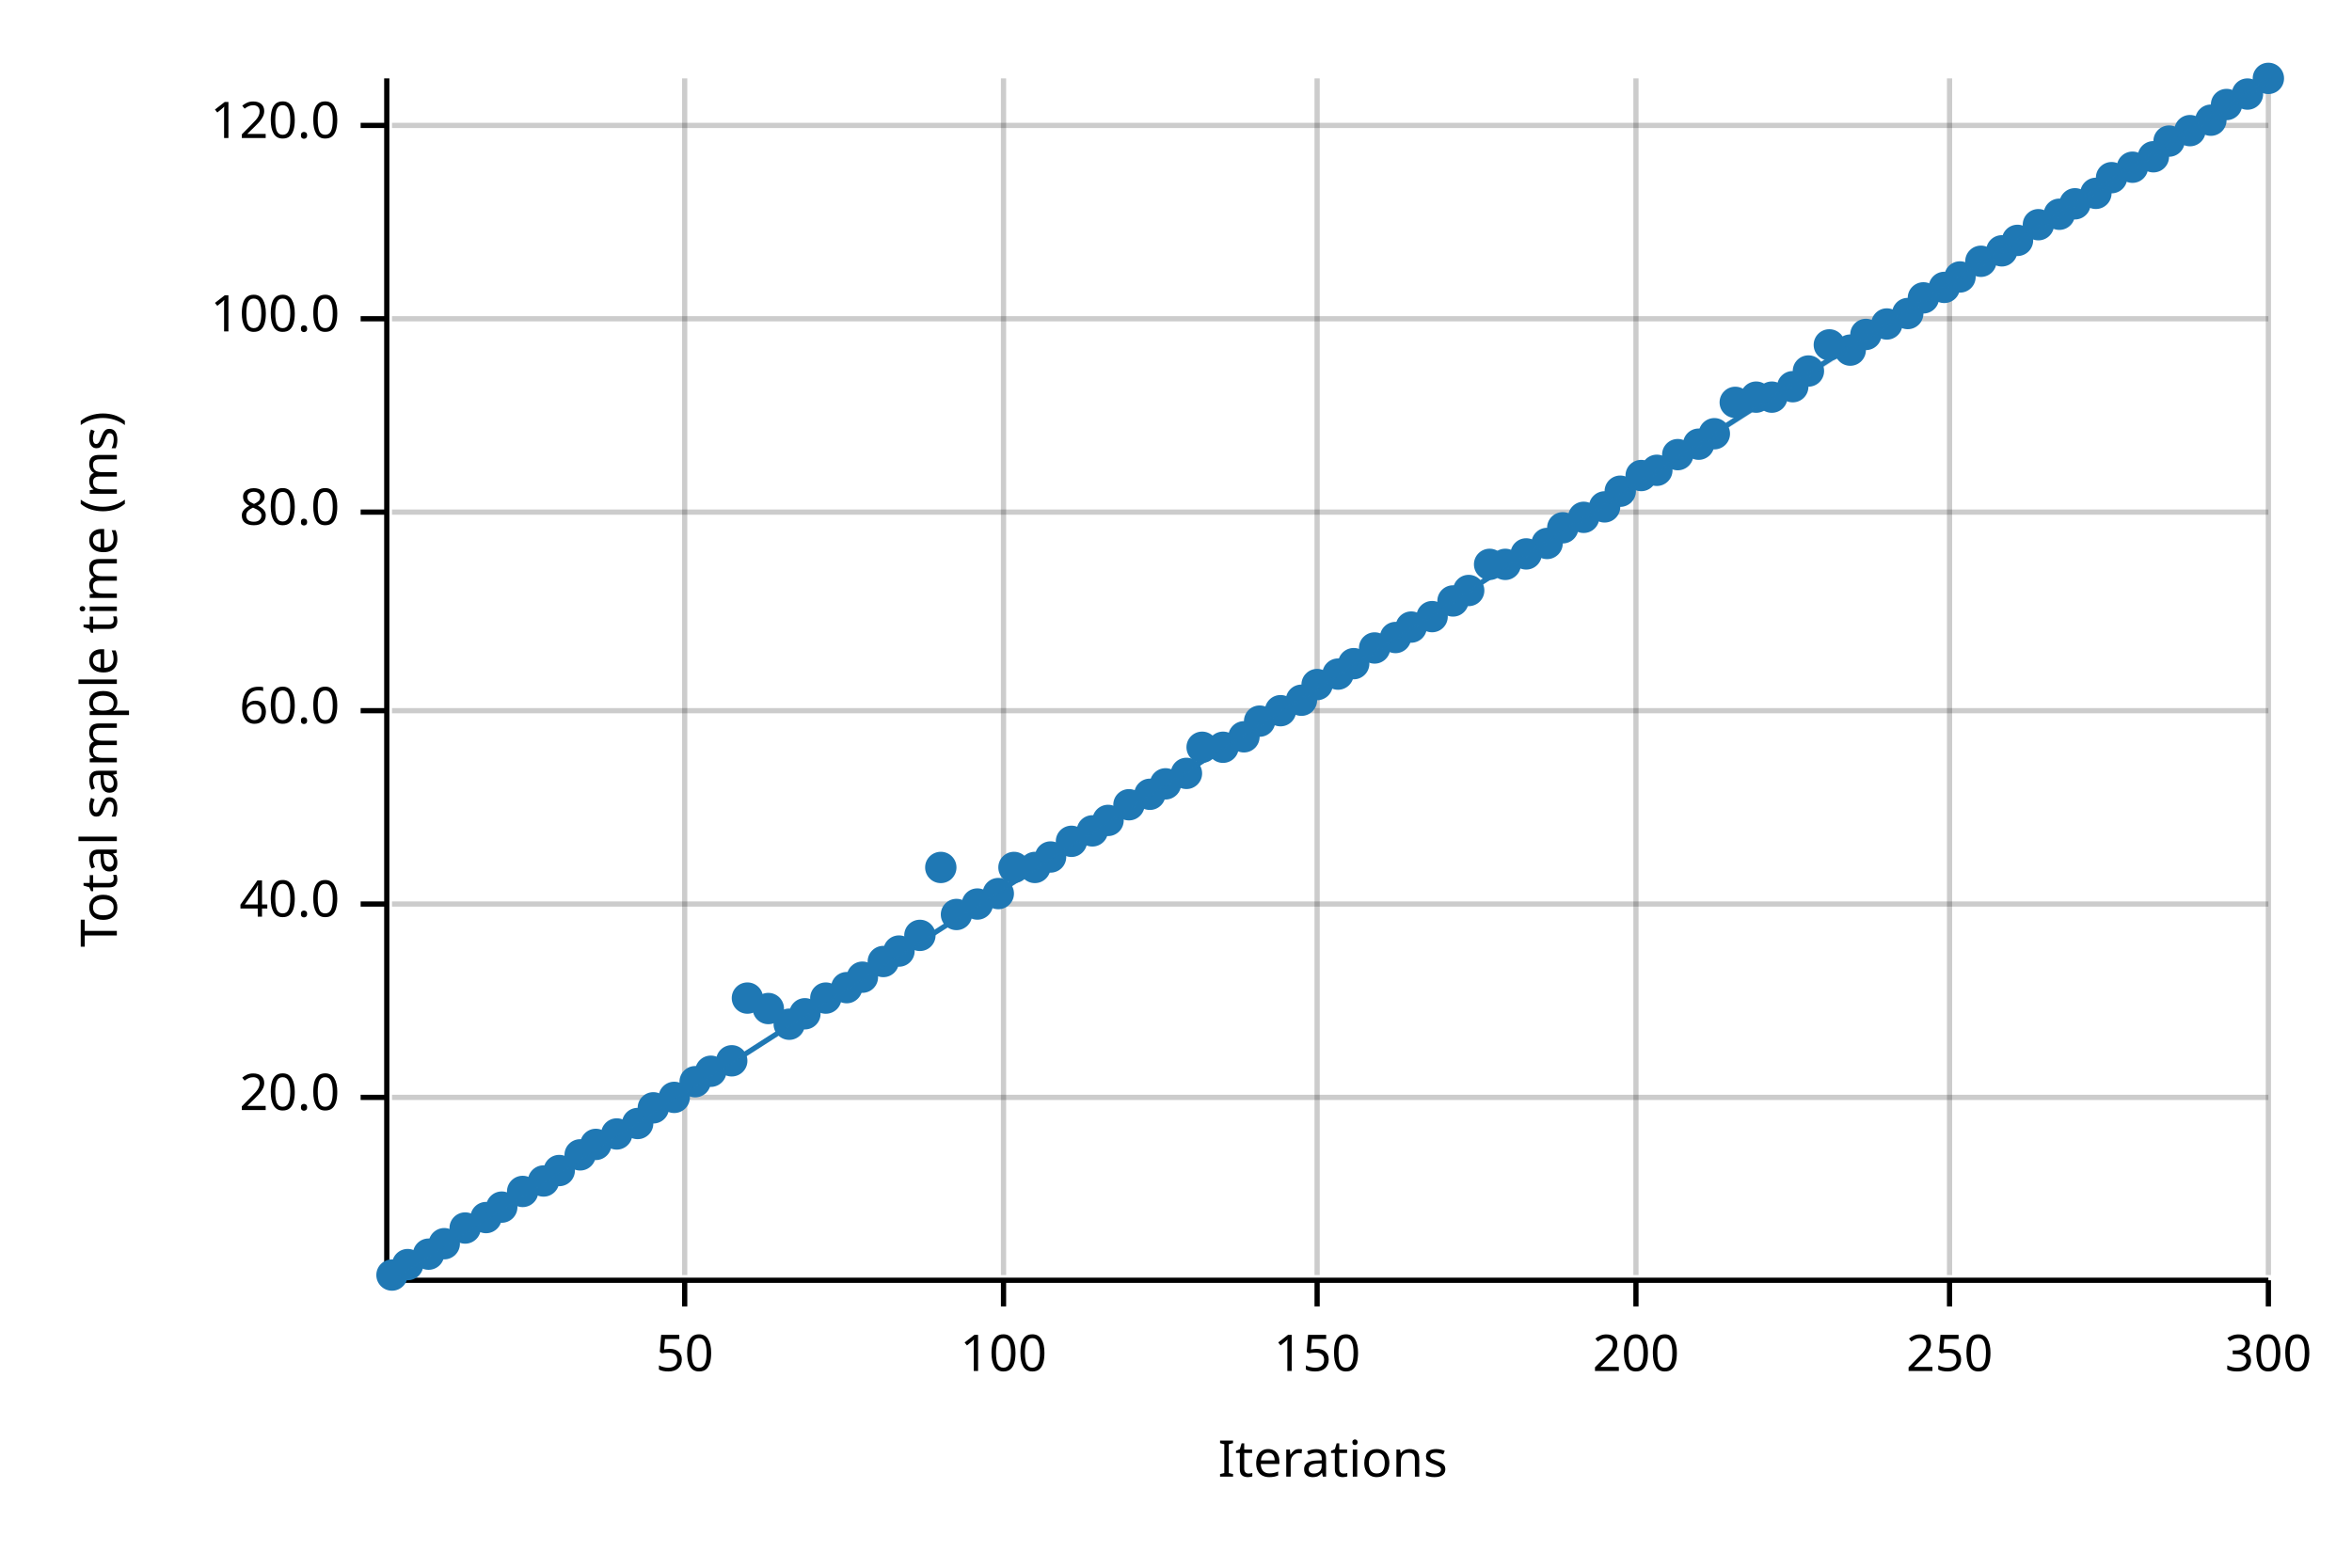
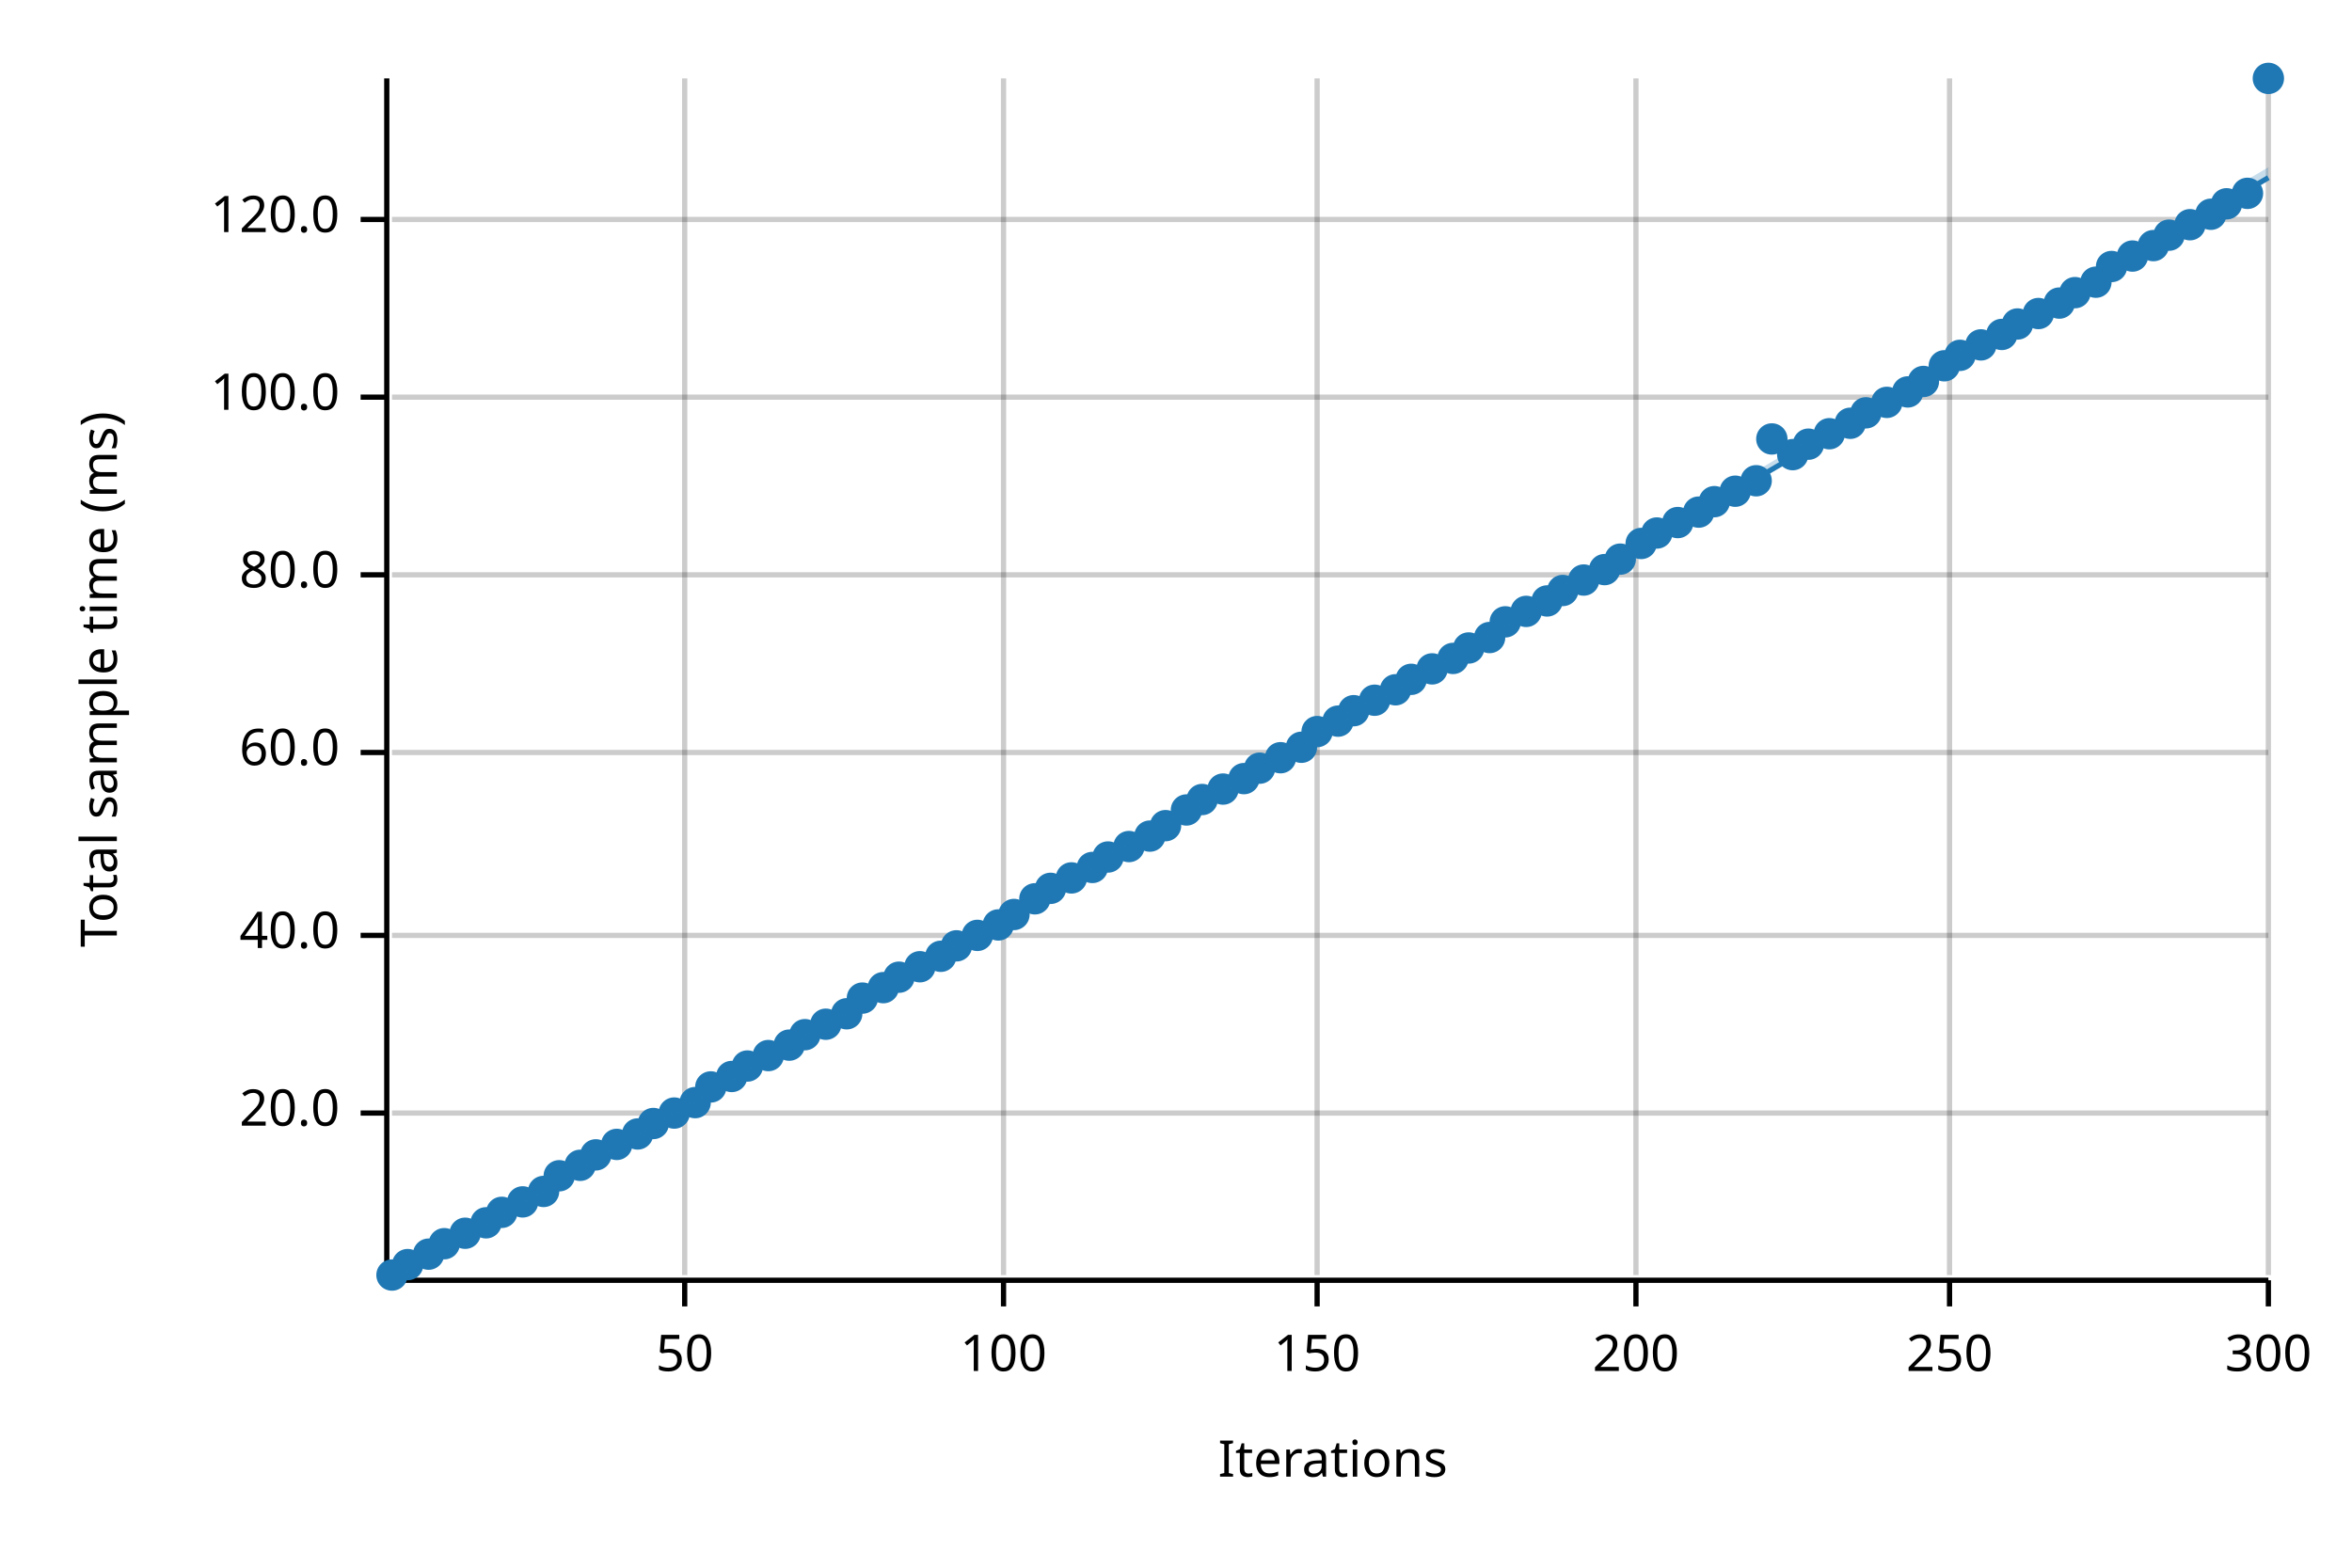
<svg xmlns="http://www.w3.org/2000/svg" width="450" height="300" viewBox="0 0 450 300">
  <text x="15" y="130" dy="0.76em" text-anchor="middle" font-family="sans-serif" font-size="9.677" opacity="1" fill="#000000" transform="rotate(270, 15, 130)">
Total sample time (ms)
</text>
  <text x="255" y="285" dy="-0.5ex" text-anchor="middle" font-family="sans-serif" font-size="9.677" opacity="1" fill="#000000">
Iterations
</text>
  <line opacity="0.2" stroke="#000000" stroke-width="1" x1="131" y1="244" x2="131" y2="15" />
  <line opacity="0.2" stroke="#000000" stroke-width="1" x1="192" y1="244" x2="192" y2="15" />
  <line opacity="0.2" stroke="#000000" stroke-width="1" x1="252" y1="244" x2="252" y2="15" />
  <line opacity="0.2" stroke="#000000" stroke-width="1" x1="313" y1="244" x2="313" y2="15" />
  <line opacity="0.2" stroke="#000000" stroke-width="1" x1="373" y1="244" x2="373" y2="15" />
  <line opacity="0.2" stroke="#000000" stroke-width="1" x1="434" y1="244" x2="434" y2="15" />
-   <line opacity="0.2" stroke="#000000" stroke-width="1" x1="75" y1="210" x2="434" y2="210" />
-   <line opacity="0.2" stroke="#000000" stroke-width="1" x1="75" y1="173" x2="434" y2="173" />
-   <line opacity="0.2" stroke="#000000" stroke-width="1" x1="75" y1="136" x2="434" y2="136" />
-   <line opacity="0.2" stroke="#000000" stroke-width="1" x1="75" y1="98" x2="434" y2="98" />
-   <line opacity="0.2" stroke="#000000" stroke-width="1" x1="75" y1="61" x2="434" y2="61" />
-   <line opacity="0.2" stroke="#000000" stroke-width="1" x1="75" y1="24" x2="434" y2="24" />
+   <line opacity="0.2" stroke="#000000" stroke-width="1" x1="75" y1="213" x2="434" y2="213" />
+   <line opacity="0.2" stroke="#000000" stroke-width="1" x1="75" y1="179" x2="434" y2="179" />
+   <line opacity="0.2" stroke="#000000" stroke-width="1" x1="75" y1="144" x2="434" y2="144" />
+   <line opacity="0.2" stroke="#000000" stroke-width="1" x1="75" y1="110" x2="434" y2="110" />
+   <line opacity="0.2" stroke="#000000" stroke-width="1" x1="75" y1="76" x2="434" y2="76" />
+   <line opacity="0.2" stroke="#000000" stroke-width="1" x1="75" y1="42" x2="434" y2="42" />
  <polyline fill="none" opacity="1" stroke="#000000" stroke-width="1" points="74,15 74,244 " />
-   <text x="65" y="210" dy="0.5ex" text-anchor="end" font-family="sans-serif" font-size="9.677" opacity="1" fill="#000000">
+   <text x="65" y="213" dy="0.5ex" text-anchor="end" font-family="sans-serif" font-size="9.677" opacity="1" fill="#000000">
20.0
</text>
-   <polyline fill="none" opacity="1" stroke="#000000" stroke-width="1" points="69,210 74,210 " />
-   <text x="65" y="173" dy="0.5ex" text-anchor="end" font-family="sans-serif" font-size="9.677" opacity="1" fill="#000000">
+   <polyline fill="none" opacity="1" stroke="#000000" stroke-width="1" points="69,213 74,213 " />
+   <text x="65" y="179" dy="0.5ex" text-anchor="end" font-family="sans-serif" font-size="9.677" opacity="1" fill="#000000">
40.0
</text>
-   <polyline fill="none" opacity="1" stroke="#000000" stroke-width="1" points="69,173 74,173 " />
-   <text x="65" y="136" dy="0.5ex" text-anchor="end" font-family="sans-serif" font-size="9.677" opacity="1" fill="#000000">
+   <polyline fill="none" opacity="1" stroke="#000000" stroke-width="1" points="69,179 74,179 " />
+   <text x="65" y="144" dy="0.5ex" text-anchor="end" font-family="sans-serif" font-size="9.677" opacity="1" fill="#000000">
60.0
</text>
-   <polyline fill="none" opacity="1" stroke="#000000" stroke-width="1" points="69,136 74,136 " />
-   <text x="65" y="98" dy="0.5ex" text-anchor="end" font-family="sans-serif" font-size="9.677" opacity="1" fill="#000000">
+   <polyline fill="none" opacity="1" stroke="#000000" stroke-width="1" points="69,144 74,144 " />
+   <text x="65" y="110" dy="0.5ex" text-anchor="end" font-family="sans-serif" font-size="9.677" opacity="1" fill="#000000">
80.0
</text>
-   <polyline fill="none" opacity="1" stroke="#000000" stroke-width="1" points="69,98 74,98 " />
-   <text x="65" y="61" dy="0.5ex" text-anchor="end" font-family="sans-serif" font-size="9.677" opacity="1" fill="#000000">
+   <polyline fill="none" opacity="1" stroke="#000000" stroke-width="1" points="69,110 74,110 " />
+   <text x="65" y="76" dy="0.5ex" text-anchor="end" font-family="sans-serif" font-size="9.677" opacity="1" fill="#000000">
100.0
</text>
-   <polyline fill="none" opacity="1" stroke="#000000" stroke-width="1" points="69,61 74,61 " />
-   <text x="65" y="24" dy="0.5ex" text-anchor="end" font-family="sans-serif" font-size="9.677" opacity="1" fill="#000000">
+   <polyline fill="none" opacity="1" stroke="#000000" stroke-width="1" points="69,76 74,76 " />
+   <text x="65" y="42" dy="0.5ex" text-anchor="end" font-family="sans-serif" font-size="9.677" opacity="1" fill="#000000">
120.0
</text>
-   <polyline fill="none" opacity="1" stroke="#000000" stroke-width="1" points="69,24 74,24 " />
+   <polyline fill="none" opacity="1" stroke="#000000" stroke-width="1" points="69,42 74,42 " />
  <polyline fill="none" opacity="1" stroke="#000000" stroke-width="1" points="75,245 434,245 " />
  <text x="131" y="255" dy="0.76em" text-anchor="middle" font-family="sans-serif" font-size="9.677" opacity="1" fill="#000000">
50
</text>
  <polyline fill="none" opacity="1" stroke="#000000" stroke-width="1" points="131,245 131,250 " />
  <text x="192" y="255" dy="0.76em" text-anchor="middle" font-family="sans-serif" font-size="9.677" opacity="1" fill="#000000">
100
</text>
  <polyline fill="none" opacity="1" stroke="#000000" stroke-width="1" points="192,245 192,250 " />
  <text x="252" y="255" dy="0.76em" text-anchor="middle" font-family="sans-serif" font-size="9.677" opacity="1" fill="#000000">
150
</text>
  <polyline fill="none" opacity="1" stroke="#000000" stroke-width="1" points="252,245 252,250 " />
  <text x="313" y="255" dy="0.76em" text-anchor="middle" font-family="sans-serif" font-size="9.677" opacity="1" fill="#000000">
200
</text>
  <polyline fill="none" opacity="1" stroke="#000000" stroke-width="1" points="313,245 313,250 " />
  <text x="373" y="255" dy="0.76em" text-anchor="middle" font-family="sans-serif" font-size="9.677" opacity="1" fill="#000000">
250
</text>
  <polyline fill="none" opacity="1" stroke="#000000" stroke-width="1" points="373,245 373,250 " />
  <text x="434" y="255" dy="0.76em" text-anchor="middle" font-family="sans-serif" font-size="9.677" opacity="1" fill="#000000">
300
</text>
  <polyline fill="none" opacity="1" stroke="#000000" stroke-width="1" points="434,245 434,250 " />
  <circle cx="75" cy="244" r="3" opacity="1" fill="#1F78B4" stroke="none" stroke-width="1" />
  <circle cx="78" cy="242" r="3" opacity="1" fill="#1F78B4" stroke="none" stroke-width="1" />
  <circle cx="82" cy="240" r="3" opacity="1" fill="#1F78B4" stroke="none" stroke-width="1" />
  <circle cx="85" cy="238" r="3" opacity="1" fill="#1F78B4" stroke="none" stroke-width="1" />
-   <circle cx="89" cy="235" r="3" opacity="1" fill="#1F78B4" stroke="none" stroke-width="1" />
-   <circle cx="93" cy="233" r="3" opacity="1" fill="#1F78B4" stroke="none" stroke-width="1" />
-   <circle cx="96" cy="231" r="3" opacity="1" fill="#1F78B4" stroke="none" stroke-width="1" />
-   <circle cx="100" cy="228" r="3" opacity="1" fill="#1F78B4" stroke="none" stroke-width="1" />
-   <circle cx="104" cy="226" r="3" opacity="1" fill="#1F78B4" stroke="none" stroke-width="1" />
-   <circle cx="107" cy="224" r="3" opacity="1" fill="#1F78B4" stroke="none" stroke-width="1" />
-   <circle cx="111" cy="221" r="3" opacity="1" fill="#1F78B4" stroke="none" stroke-width="1" />
-   <circle cx="114" cy="219" r="3" opacity="1" fill="#1F78B4" stroke="none" stroke-width="1" />
-   <circle cx="118" cy="217" r="3" opacity="1" fill="#1F78B4" stroke="none" stroke-width="1" />
-   <circle cx="122" cy="215" r="3" opacity="1" fill="#1F78B4" stroke="none" stroke-width="1" />
-   <circle cx="125" cy="212" r="3" opacity="1" fill="#1F78B4" stroke="none" stroke-width="1" />
-   <circle cx="129" cy="210" r="3" opacity="1" fill="#1F78B4" stroke="none" stroke-width="1" />
-   <circle cx="133" cy="207" r="3" opacity="1" fill="#1F78B4" stroke="none" stroke-width="1" />
-   <circle cx="136" cy="205" r="3" opacity="1" fill="#1F78B4" stroke="none" stroke-width="1" />
-   <circle cx="140" cy="203" r="3" opacity="1" fill="#1F78B4" stroke="none" stroke-width="1" />
-   <circle cx="143" cy="191" r="3" opacity="1" fill="#1F78B4" stroke="none" stroke-width="1" />
-   <circle cx="147" cy="193" r="3" opacity="1" fill="#1F78B4" stroke="none" stroke-width="1" />
-   <circle cx="151" cy="196" r="3" opacity="1" fill="#1F78B4" stroke="none" stroke-width="1" />
-   <circle cx="154" cy="194" r="3" opacity="1" fill="#1F78B4" stroke="none" stroke-width="1" />
-   <circle cx="158" cy="191" r="3" opacity="1" fill="#1F78B4" stroke="none" stroke-width="1" />
-   <circle cx="162" cy="189" r="3" opacity="1" fill="#1F78B4" stroke="none" stroke-width="1" />
-   <circle cx="165" cy="187" r="3" opacity="1" fill="#1F78B4" stroke="none" stroke-width="1" />
-   <circle cx="169" cy="184" r="3" opacity="1" fill="#1F78B4" stroke="none" stroke-width="1" />
-   <circle cx="172" cy="182" r="3" opacity="1" fill="#1F78B4" stroke="none" stroke-width="1" />
-   <circle cx="176" cy="179" r="3" opacity="1" fill="#1F78B4" stroke="none" stroke-width="1" />
-   <circle cx="180" cy="166" r="3" opacity="1" fill="#1F78B4" stroke="none" stroke-width="1" />
-   <circle cx="183" cy="175" r="3" opacity="1" fill="#1F78B4" stroke="none" stroke-width="1" />
-   <circle cx="187" cy="173" r="3" opacity="1" fill="#1F78B4" stroke="none" stroke-width="1" />
-   <circle cx="191" cy="171" r="3" opacity="1" fill="#1F78B4" stroke="none" stroke-width="1" />
-   <circle cx="194" cy="166" r="3" opacity="1" fill="#1F78B4" stroke="none" stroke-width="1" />
-   <circle cx="198" cy="166" r="3" opacity="1" fill="#1F78B4" stroke="none" stroke-width="1" />
-   <circle cx="201" cy="164" r="3" opacity="1" fill="#1F78B4" stroke="none" stroke-width="1" />
-   <circle cx="205" cy="161" r="3" opacity="1" fill="#1F78B4" stroke="none" stroke-width="1" />
-   <circle cx="209" cy="159" r="3" opacity="1" fill="#1F78B4" stroke="none" stroke-width="1" />
-   <circle cx="212" cy="157" r="3" opacity="1" fill="#1F78B4" stroke="none" stroke-width="1" />
-   <circle cx="216" cy="154" r="3" opacity="1" fill="#1F78B4" stroke="none" stroke-width="1" />
-   <circle cx="220" cy="152" r="3" opacity="1" fill="#1F78B4" stroke="none" stroke-width="1" />
-   <circle cx="223" cy="150" r="3" opacity="1" fill="#1F78B4" stroke="none" stroke-width="1" />
-   <circle cx="227" cy="148" r="3" opacity="1" fill="#1F78B4" stroke="none" stroke-width="1" />
-   <circle cx="230" cy="143" r="3" opacity="1" fill="#1F78B4" stroke="none" stroke-width="1" />
-   <circle cx="234" cy="143" r="3" opacity="1" fill="#1F78B4" stroke="none" stroke-width="1" />
-   <circle cx="238" cy="141" r="3" opacity="1" fill="#1F78B4" stroke="none" stroke-width="1" />
-   <circle cx="241" cy="138" r="3" opacity="1" fill="#1F78B4" stroke="none" stroke-width="1" />
-   <circle cx="245" cy="136" r="3" opacity="1" fill="#1F78B4" stroke="none" stroke-width="1" />
-   <circle cx="249" cy="134" r="3" opacity="1" fill="#1F78B4" stroke="none" stroke-width="1" />
-   <circle cx="252" cy="131" r="3" opacity="1" fill="#1F78B4" stroke="none" stroke-width="1" />
-   <circle cx="256" cy="129" r="3" opacity="1" fill="#1F78B4" stroke="none" stroke-width="1" />
-   <circle cx="259" cy="127" r="3" opacity="1" fill="#1F78B4" stroke="none" stroke-width="1" />
-   <circle cx="263" cy="124" r="3" opacity="1" fill="#1F78B4" stroke="none" stroke-width="1" />
-   <circle cx="267" cy="122" r="3" opacity="1" fill="#1F78B4" stroke="none" stroke-width="1" />
-   <circle cx="270" cy="120" r="3" opacity="1" fill="#1F78B4" stroke="none" stroke-width="1" />
-   <circle cx="274" cy="118" r="3" opacity="1" fill="#1F78B4" stroke="none" stroke-width="1" />
-   <circle cx="278" cy="115" r="3" opacity="1" fill="#1F78B4" stroke="none" stroke-width="1" />
-   <circle cx="281" cy="113" r="3" opacity="1" fill="#1F78B4" stroke="none" stroke-width="1" />
-   <circle cx="285" cy="108" r="3" opacity="1" fill="#1F78B4" stroke="none" stroke-width="1" />
-   <circle cx="288" cy="108" r="3" opacity="1" fill="#1F78B4" stroke="none" stroke-width="1" />
-   <circle cx="292" cy="106" r="3" opacity="1" fill="#1F78B4" stroke="none" stroke-width="1" />
-   <circle cx="296" cy="104" r="3" opacity="1" fill="#1F78B4" stroke="none" stroke-width="1" />
-   <circle cx="299" cy="101" r="3" opacity="1" fill="#1F78B4" stroke="none" stroke-width="1" />
-   <circle cx="303" cy="99" r="3" opacity="1" fill="#1F78B4" stroke="none" stroke-width="1" />
-   <circle cx="307" cy="97" r="3" opacity="1" fill="#1F78B4" stroke="none" stroke-width="1" />
-   <circle cx="310" cy="94" r="3" opacity="1" fill="#1F78B4" stroke="none" stroke-width="1" />
-   <circle cx="314" cy="91" r="3" opacity="1" fill="#1F78B4" stroke="none" stroke-width="1" />
-   <circle cx="317" cy="90" r="3" opacity="1" fill="#1F78B4" stroke="none" stroke-width="1" />
-   <circle cx="321" cy="87" r="3" opacity="1" fill="#1F78B4" stroke="none" stroke-width="1" />
-   <circle cx="325" cy="85" r="3" opacity="1" fill="#1F78B4" stroke="none" stroke-width="1" />
-   <circle cx="328" cy="83" r="3" opacity="1" fill="#1F78B4" stroke="none" stroke-width="1" />
-   <circle cx="332" cy="77" r="3" opacity="1" fill="#1F78B4" stroke="none" stroke-width="1" />
-   <circle cx="336" cy="76" r="3" opacity="1" fill="#1F78B4" stroke="none" stroke-width="1" />
-   <circle cx="339" cy="76" r="3" opacity="1" fill="#1F78B4" stroke="none" stroke-width="1" />
-   <circle cx="343" cy="74" r="3" opacity="1" fill="#1F78B4" stroke="none" stroke-width="1" />
-   <circle cx="346" cy="71" r="3" opacity="1" fill="#1F78B4" stroke="none" stroke-width="1" />
-   <circle cx="350" cy="66" r="3" opacity="1" fill="#1F78B4" stroke="none" stroke-width="1" />
-   <circle cx="354" cy="67" r="3" opacity="1" fill="#1F78B4" stroke="none" stroke-width="1" />
-   <circle cx="357" cy="64" r="3" opacity="1" fill="#1F78B4" stroke="none" stroke-width="1" />
-   <circle cx="361" cy="62" r="3" opacity="1" fill="#1F78B4" stroke="none" stroke-width="1" />
-   <circle cx="365" cy="60" r="3" opacity="1" fill="#1F78B4" stroke="none" stroke-width="1" />
-   <circle cx="368" cy="57" r="3" opacity="1" fill="#1F78B4" stroke="none" stroke-width="1" />
-   <circle cx="372" cy="55" r="3" opacity="1" fill="#1F78B4" stroke="none" stroke-width="1" />
-   <circle cx="375" cy="53" r="3" opacity="1" fill="#1F78B4" stroke="none" stroke-width="1" />
-   <circle cx="379" cy="50" r="3" opacity="1" fill="#1F78B4" stroke="none" stroke-width="1" />
-   <circle cx="383" cy="48" r="3" opacity="1" fill="#1F78B4" stroke="none" stroke-width="1" />
-   <circle cx="386" cy="46" r="3" opacity="1" fill="#1F78B4" stroke="none" stroke-width="1" />
-   <circle cx="390" cy="43" r="3" opacity="1" fill="#1F78B4" stroke="none" stroke-width="1" />
-   <circle cx="394" cy="41" r="3" opacity="1" fill="#1F78B4" stroke="none" stroke-width="1" />
-   <circle cx="397" cy="39" r="3" opacity="1" fill="#1F78B4" stroke="none" stroke-width="1" />
-   <circle cx="401" cy="37" r="3" opacity="1" fill="#1F78B4" stroke="none" stroke-width="1" />
-   <circle cx="404" cy="34" r="3" opacity="1" fill="#1F78B4" stroke="none" stroke-width="1" />
-   <circle cx="408" cy="32" r="3" opacity="1" fill="#1F78B4" stroke="none" stroke-width="1" />
-   <circle cx="412" cy="30" r="3" opacity="1" fill="#1F78B4" stroke="none" stroke-width="1" />
-   <circle cx="415" cy="27" r="3" opacity="1" fill="#1F78B4" stroke="none" stroke-width="1" />
-   <circle cx="419" cy="25" r="3" opacity="1" fill="#1F78B4" stroke="none" stroke-width="1" />
-   <circle cx="423" cy="23" r="3" opacity="1" fill="#1F78B4" stroke="none" stroke-width="1" />
-   <circle cx="426" cy="20" r="3" opacity="1" fill="#1F78B4" stroke="none" stroke-width="1" />
-   <circle cx="430" cy="18" r="3" opacity="1" fill="#1F78B4" stroke="none" stroke-width="1" />
+   <circle cx="89" cy="236" r="3" opacity="1" fill="#1F78B4" stroke="none" stroke-width="1" />
+   <circle cx="93" cy="234" r="3" opacity="1" fill="#1F78B4" stroke="none" stroke-width="1" />
+   <circle cx="96" cy="232" r="3" opacity="1" fill="#1F78B4" stroke="none" stroke-width="1" />
+   <circle cx="100" cy="230" r="3" opacity="1" fill="#1F78B4" stroke="none" stroke-width="1" />
+   <circle cx="104" cy="228" r="3" opacity="1" fill="#1F78B4" stroke="none" stroke-width="1" />
+   <circle cx="107" cy="225" r="3" opacity="1" fill="#1F78B4" stroke="none" stroke-width="1" />
+   <circle cx="111" cy="223" r="3" opacity="1" fill="#1F78B4" stroke="none" stroke-width="1" />
+   <circle cx="114" cy="221" r="3" opacity="1" fill="#1F78B4" stroke="none" stroke-width="1" />
+   <circle cx="118" cy="219" r="3" opacity="1" fill="#1F78B4" stroke="none" stroke-width="1" />
+   <circle cx="122" cy="217" r="3" opacity="1" fill="#1F78B4" stroke="none" stroke-width="1" />
+   <circle cx="125" cy="215" r="3" opacity="1" fill="#1F78B4" stroke="none" stroke-width="1" />
+   <circle cx="129" cy="213" r="3" opacity="1" fill="#1F78B4" stroke="none" stroke-width="1" />
+   <circle cx="133" cy="211" r="3" opacity="1" fill="#1F78B4" stroke="none" stroke-width="1" />
+   <circle cx="136" cy="208" r="3" opacity="1" fill="#1F78B4" stroke="none" stroke-width="1" />
+   <circle cx="140" cy="206" r="3" opacity="1" fill="#1F78B4" stroke="none" stroke-width="1" />
+   <circle cx="143" cy="204" r="3" opacity="1" fill="#1F78B4" stroke="none" stroke-width="1" />
+   <circle cx="147" cy="202" r="3" opacity="1" fill="#1F78B4" stroke="none" stroke-width="1" />
+   <circle cx="151" cy="200" r="3" opacity="1" fill="#1F78B4" stroke="none" stroke-width="1" />
+   <circle cx="154" cy="198" r="3" opacity="1" fill="#1F78B4" stroke="none" stroke-width="1" />
+   <circle cx="158" cy="196" r="3" opacity="1" fill="#1F78B4" stroke="none" stroke-width="1" />
+   <circle cx="162" cy="194" r="3" opacity="1" fill="#1F78B4" stroke="none" stroke-width="1" />
+   <circle cx="165" cy="191" r="3" opacity="1" fill="#1F78B4" stroke="none" stroke-width="1" />
+   <circle cx="169" cy="189" r="3" opacity="1" fill="#1F78B4" stroke="none" stroke-width="1" />
+   <circle cx="172" cy="187" r="3" opacity="1" fill="#1F78B4" stroke="none" stroke-width="1" />
+   <circle cx="176" cy="185" r="3" opacity="1" fill="#1F78B4" stroke="none" stroke-width="1" />
+   <circle cx="180" cy="183" r="3" opacity="1" fill="#1F78B4" stroke="none" stroke-width="1" />
+   <circle cx="183" cy="181" r="3" opacity="1" fill="#1F78B4" stroke="none" stroke-width="1" />
+   <circle cx="187" cy="179" r="3" opacity="1" fill="#1F78B4" stroke="none" stroke-width="1" />
+   <circle cx="191" cy="177" r="3" opacity="1" fill="#1F78B4" stroke="none" stroke-width="1" />
+   <circle cx="194" cy="175" r="3" opacity="1" fill="#1F78B4" stroke="none" stroke-width="1" />
+   <circle cx="198" cy="172" r="3" opacity="1" fill="#1F78B4" stroke="none" stroke-width="1" />
+   <circle cx="201" cy="170" r="3" opacity="1" fill="#1F78B4" stroke="none" stroke-width="1" />
+   <circle cx="205" cy="168" r="3" opacity="1" fill="#1F78B4" stroke="none" stroke-width="1" />
+   <circle cx="209" cy="166" r="3" opacity="1" fill="#1F78B4" stroke="none" stroke-width="1" />
+   <circle cx="212" cy="164" r="3" opacity="1" fill="#1F78B4" stroke="none" stroke-width="1" />
+   <circle cx="216" cy="162" r="3" opacity="1" fill="#1F78B4" stroke="none" stroke-width="1" />
+   <circle cx="220" cy="160" r="3" opacity="1" fill="#1F78B4" stroke="none" stroke-width="1" />
+   <circle cx="223" cy="158" r="3" opacity="1" fill="#1F78B4" stroke="none" stroke-width="1" />
+   <circle cx="227" cy="155" r="3" opacity="1" fill="#1F78B4" stroke="none" stroke-width="1" />
+   <circle cx="230" cy="153" r="3" opacity="1" fill="#1F78B4" stroke="none" stroke-width="1" />
+   <circle cx="234" cy="151" r="3" opacity="1" fill="#1F78B4" stroke="none" stroke-width="1" />
+   <circle cx="238" cy="149" r="3" opacity="1" fill="#1F78B4" stroke="none" stroke-width="1" />
+   <circle cx="241" cy="147" r="3" opacity="1" fill="#1F78B4" stroke="none" stroke-width="1" />
+   <circle cx="245" cy="145" r="3" opacity="1" fill="#1F78B4" stroke="none" stroke-width="1" />
+   <circle cx="249" cy="143" r="3" opacity="1" fill="#1F78B4" stroke="none" stroke-width="1" />
+   <circle cx="252" cy="140" r="3" opacity="1" fill="#1F78B4" stroke="none" stroke-width="1" />
+   <circle cx="256" cy="138" r="3" opacity="1" fill="#1F78B4" stroke="none" stroke-width="1" />
+   <circle cx="259" cy="136" r="3" opacity="1" fill="#1F78B4" stroke="none" stroke-width="1" />
+   <circle cx="263" cy="134" r="3" opacity="1" fill="#1F78B4" stroke="none" stroke-width="1" />
+   <circle cx="267" cy="132" r="3" opacity="1" fill="#1F78B4" stroke="none" stroke-width="1" />
+   <circle cx="270" cy="130" r="3" opacity="1" fill="#1F78B4" stroke="none" stroke-width="1" />
+   <circle cx="274" cy="128" r="3" opacity="1" fill="#1F78B4" stroke="none" stroke-width="1" />
+   <circle cx="278" cy="126" r="3" opacity="1" fill="#1F78B4" stroke="none" stroke-width="1" />
+   <circle cx="281" cy="124" r="3" opacity="1" fill="#1F78B4" stroke="none" stroke-width="1" />
+   <circle cx="285" cy="122" r="3" opacity="1" fill="#1F78B4" stroke="none" stroke-width="1" />
+   <circle cx="288" cy="119" r="3" opacity="1" fill="#1F78B4" stroke="none" stroke-width="1" />
+   <circle cx="292" cy="117" r="3" opacity="1" fill="#1F78B4" stroke="none" stroke-width="1" />
+   <circle cx="296" cy="115" r="3" opacity="1" fill="#1F78B4" stroke="none" stroke-width="1" />
+   <circle cx="299" cy="113" r="3" opacity="1" fill="#1F78B4" stroke="none" stroke-width="1" />
+   <circle cx="303" cy="111" r="3" opacity="1" fill="#1F78B4" stroke="none" stroke-width="1" />
+   <circle cx="307" cy="109" r="3" opacity="1" fill="#1F78B4" stroke="none" stroke-width="1" />
+   <circle cx="310" cy="107" r="3" opacity="1" fill="#1F78B4" stroke="none" stroke-width="1" />
+   <circle cx="314" cy="104" r="3" opacity="1" fill="#1F78B4" stroke="none" stroke-width="1" />
+   <circle cx="317" cy="102" r="3" opacity="1" fill="#1F78B4" stroke="none" stroke-width="1" />
+   <circle cx="321" cy="100" r="3" opacity="1" fill="#1F78B4" stroke="none" stroke-width="1" />
+   <circle cx="325" cy="98" r="3" opacity="1" fill="#1F78B4" stroke="none" stroke-width="1" />
+   <circle cx="328" cy="96" r="3" opacity="1" fill="#1F78B4" stroke="none" stroke-width="1" />
+   <circle cx="332" cy="94" r="3" opacity="1" fill="#1F78B4" stroke="none" stroke-width="1" />
+   <circle cx="336" cy="92" r="3" opacity="1" fill="#1F78B4" stroke="none" stroke-width="1" />
+   <circle cx="339" cy="84" r="3" opacity="1" fill="#1F78B4" stroke="none" stroke-width="1" />
+   <circle cx="343" cy="87" r="3" opacity="1" fill="#1F78B4" stroke="none" stroke-width="1" />
+   <circle cx="346" cy="85" r="3" opacity="1" fill="#1F78B4" stroke="none" stroke-width="1" />
+   <circle cx="350" cy="83" r="3" opacity="1" fill="#1F78B4" stroke="none" stroke-width="1" />
+   <circle cx="354" cy="81" r="3" opacity="1" fill="#1F78B4" stroke="none" stroke-width="1" />
+   <circle cx="357" cy="79" r="3" opacity="1" fill="#1F78B4" stroke="none" stroke-width="1" />
+   <circle cx="361" cy="77" r="3" opacity="1" fill="#1F78B4" stroke="none" stroke-width="1" />
+   <circle cx="365" cy="75" r="3" opacity="1" fill="#1F78B4" stroke="none" stroke-width="1" />
+   <circle cx="368" cy="73" r="3" opacity="1" fill="#1F78B4" stroke="none" stroke-width="1" />
+   <circle cx="372" cy="70" r="3" opacity="1" fill="#1F78B4" stroke="none" stroke-width="1" />
+   <circle cx="375" cy="68" r="3" opacity="1" fill="#1F78B4" stroke="none" stroke-width="1" />
+   <circle cx="379" cy="66" r="3" opacity="1" fill="#1F78B4" stroke="none" stroke-width="1" />
+   <circle cx="383" cy="64" r="3" opacity="1" fill="#1F78B4" stroke="none" stroke-width="1" />
+   <circle cx="386" cy="62" r="3" opacity="1" fill="#1F78B4" stroke="none" stroke-width="1" />
+   <circle cx="390" cy="60" r="3" opacity="1" fill="#1F78B4" stroke="none" stroke-width="1" />
+   <circle cx="394" cy="58" r="3" opacity="1" fill="#1F78B4" stroke="none" stroke-width="1" />
+   <circle cx="397" cy="56" r="3" opacity="1" fill="#1F78B4" stroke="none" stroke-width="1" />
+   <circle cx="401" cy="54" r="3" opacity="1" fill="#1F78B4" stroke="none" stroke-width="1" />
+   <circle cx="404" cy="51" r="3" opacity="1" fill="#1F78B4" stroke="none" stroke-width="1" />
+   <circle cx="408" cy="49" r="3" opacity="1" fill="#1F78B4" stroke="none" stroke-width="1" />
+   <circle cx="412" cy="47" r="3" opacity="1" fill="#1F78B4" stroke="none" stroke-width="1" />
+   <circle cx="415" cy="45" r="3" opacity="1" fill="#1F78B4" stroke="none" stroke-width="1" />
+   <circle cx="419" cy="43" r="3" opacity="1" fill="#1F78B4" stroke="none" stroke-width="1" />
+   <circle cx="423" cy="41" r="3" opacity="1" fill="#1F78B4" stroke="none" stroke-width="1" />
+   <circle cx="426" cy="39" r="3" opacity="1" fill="#1F78B4" stroke="none" stroke-width="1" />
+   <circle cx="430" cy="37" r="3" opacity="1" fill="#1F78B4" stroke="none" stroke-width="1" />
  <circle cx="434" cy="15" r="3" opacity="1" fill="#1F78B4" stroke="none" stroke-width="1" />
-   <polyline fill="none" opacity="1" stroke="#1F78B4" stroke-width="1" points="75,245 434,15 " />
-   <polygon opacity="0.25" fill="#1F78B4" points="75,245 434,16 434,15 " />
+   <polyline fill="none" opacity="1" stroke="#1F78B4" stroke-width="1" points="75,245 434,34 " />
+   <polygon opacity="0.25" fill="#1F78B4" points="75,245 434,34 434,32 " />
</svg>
